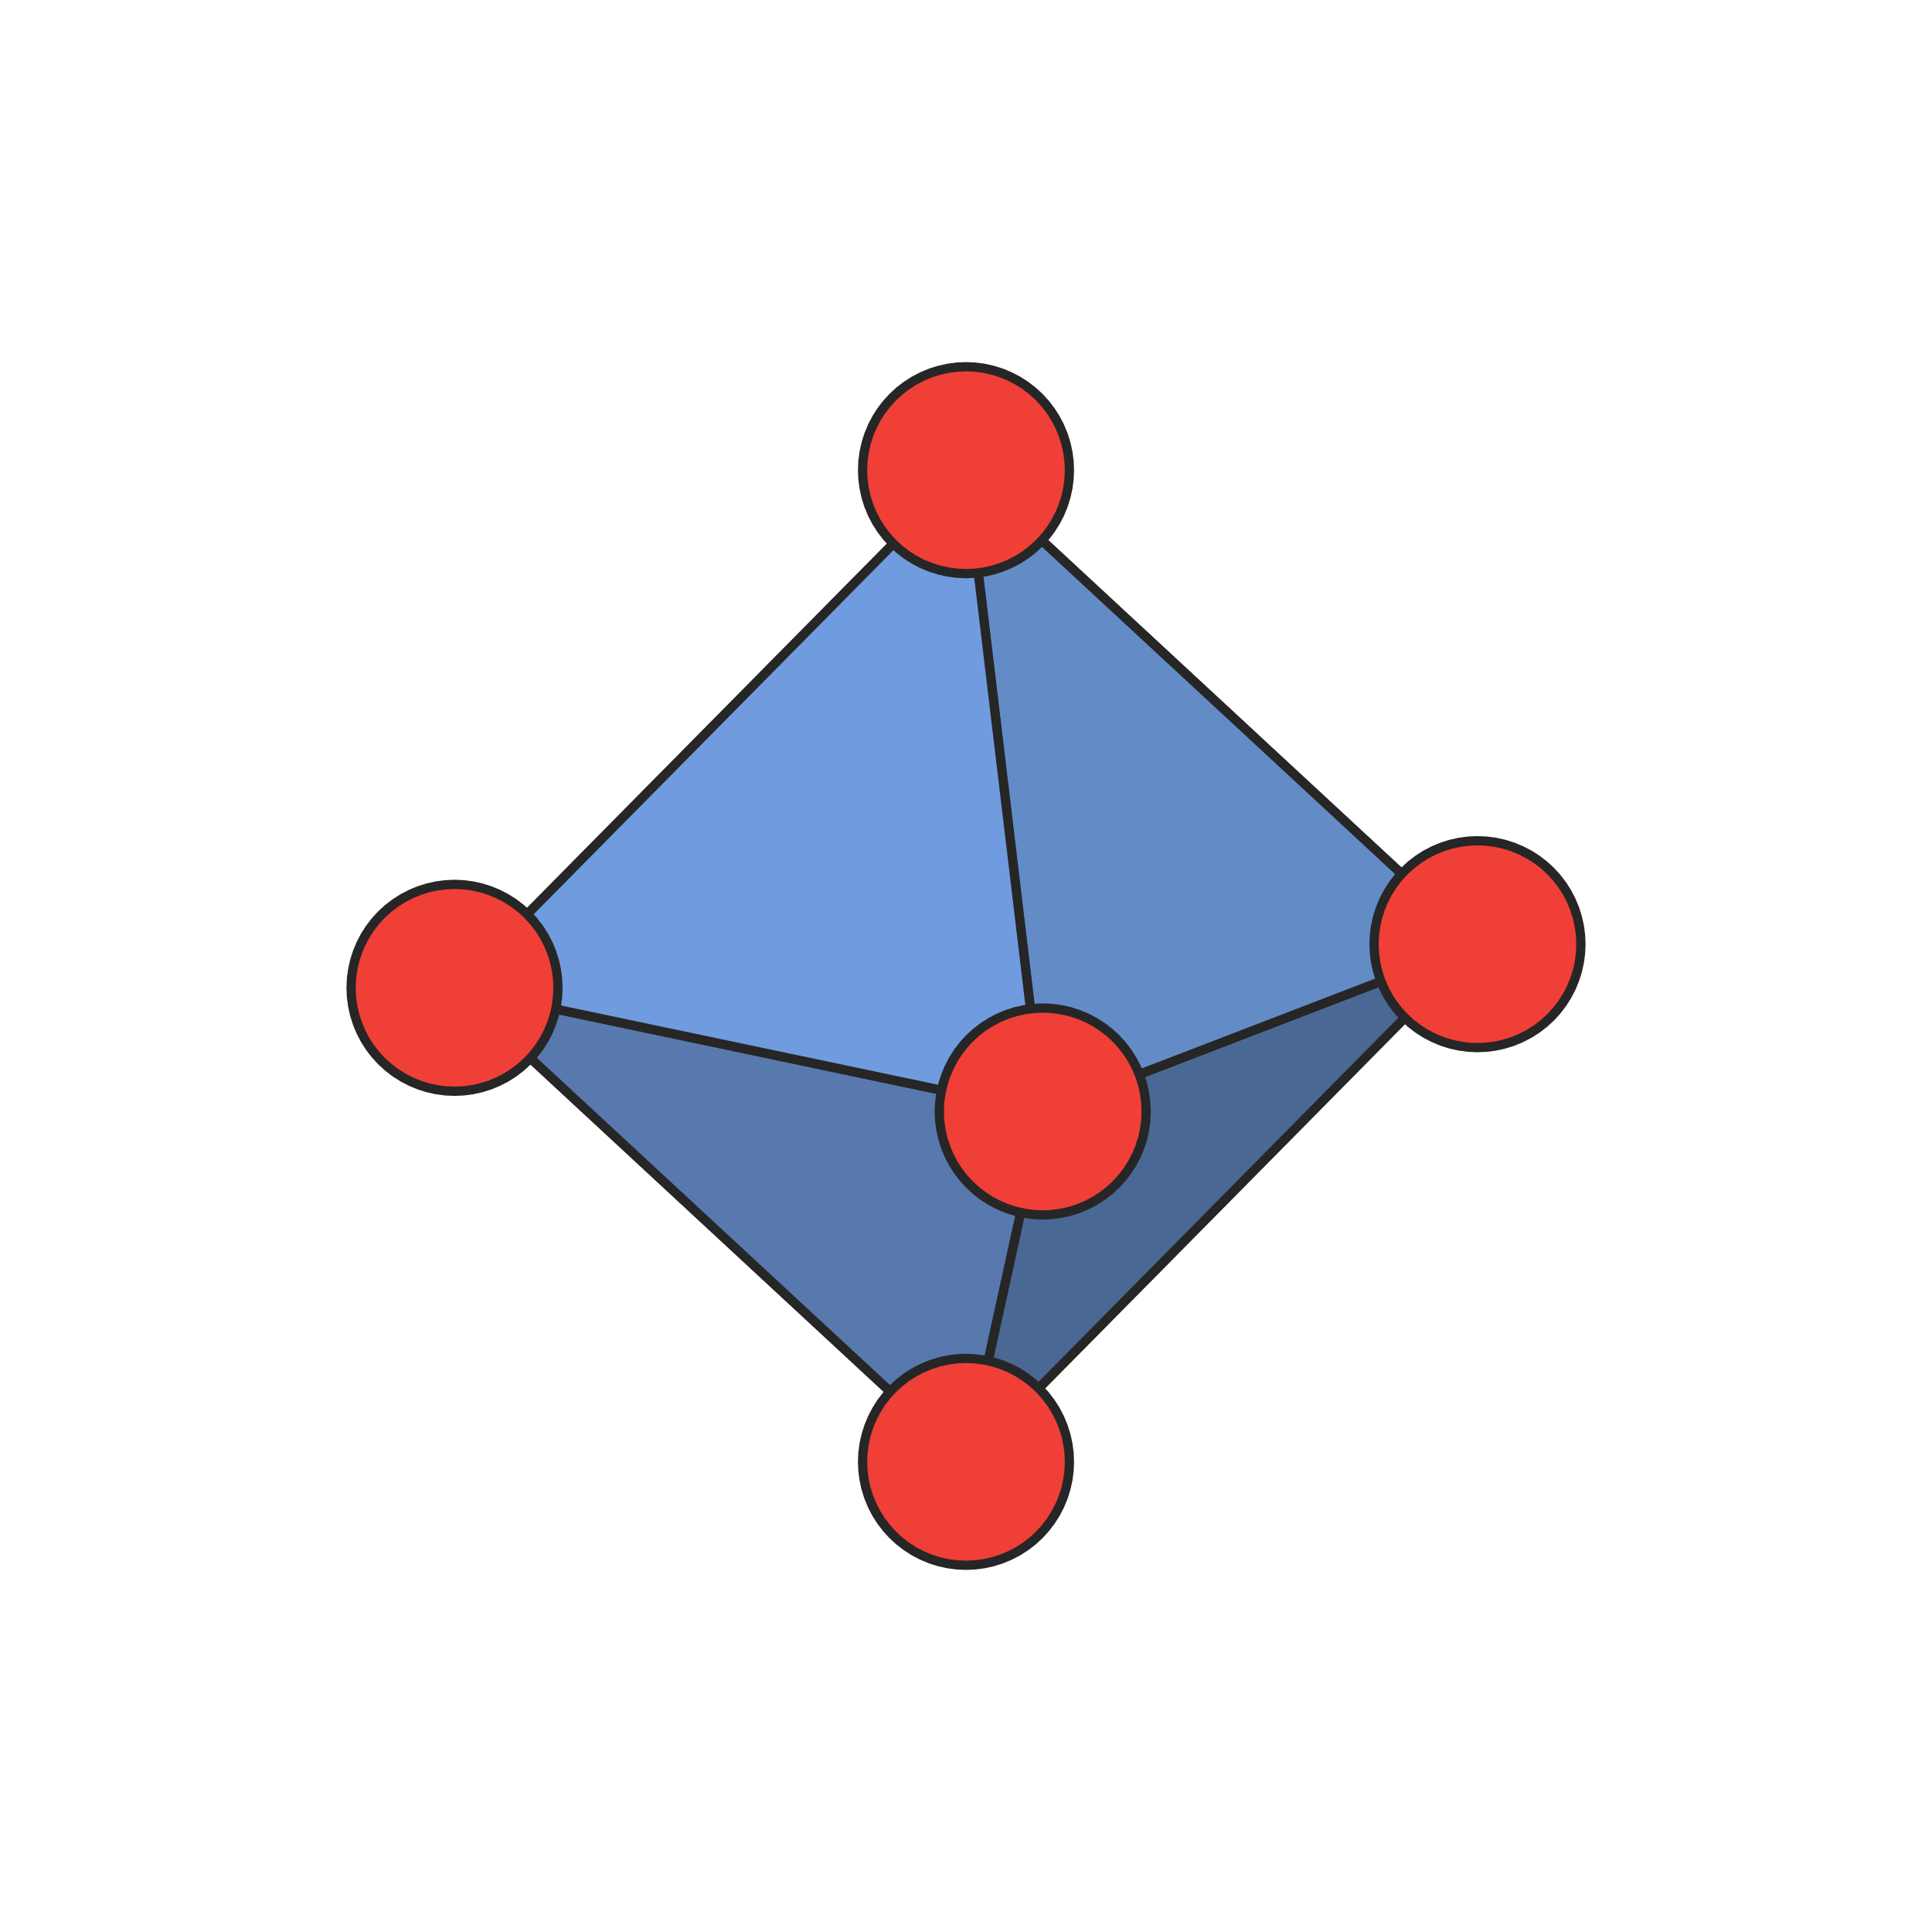
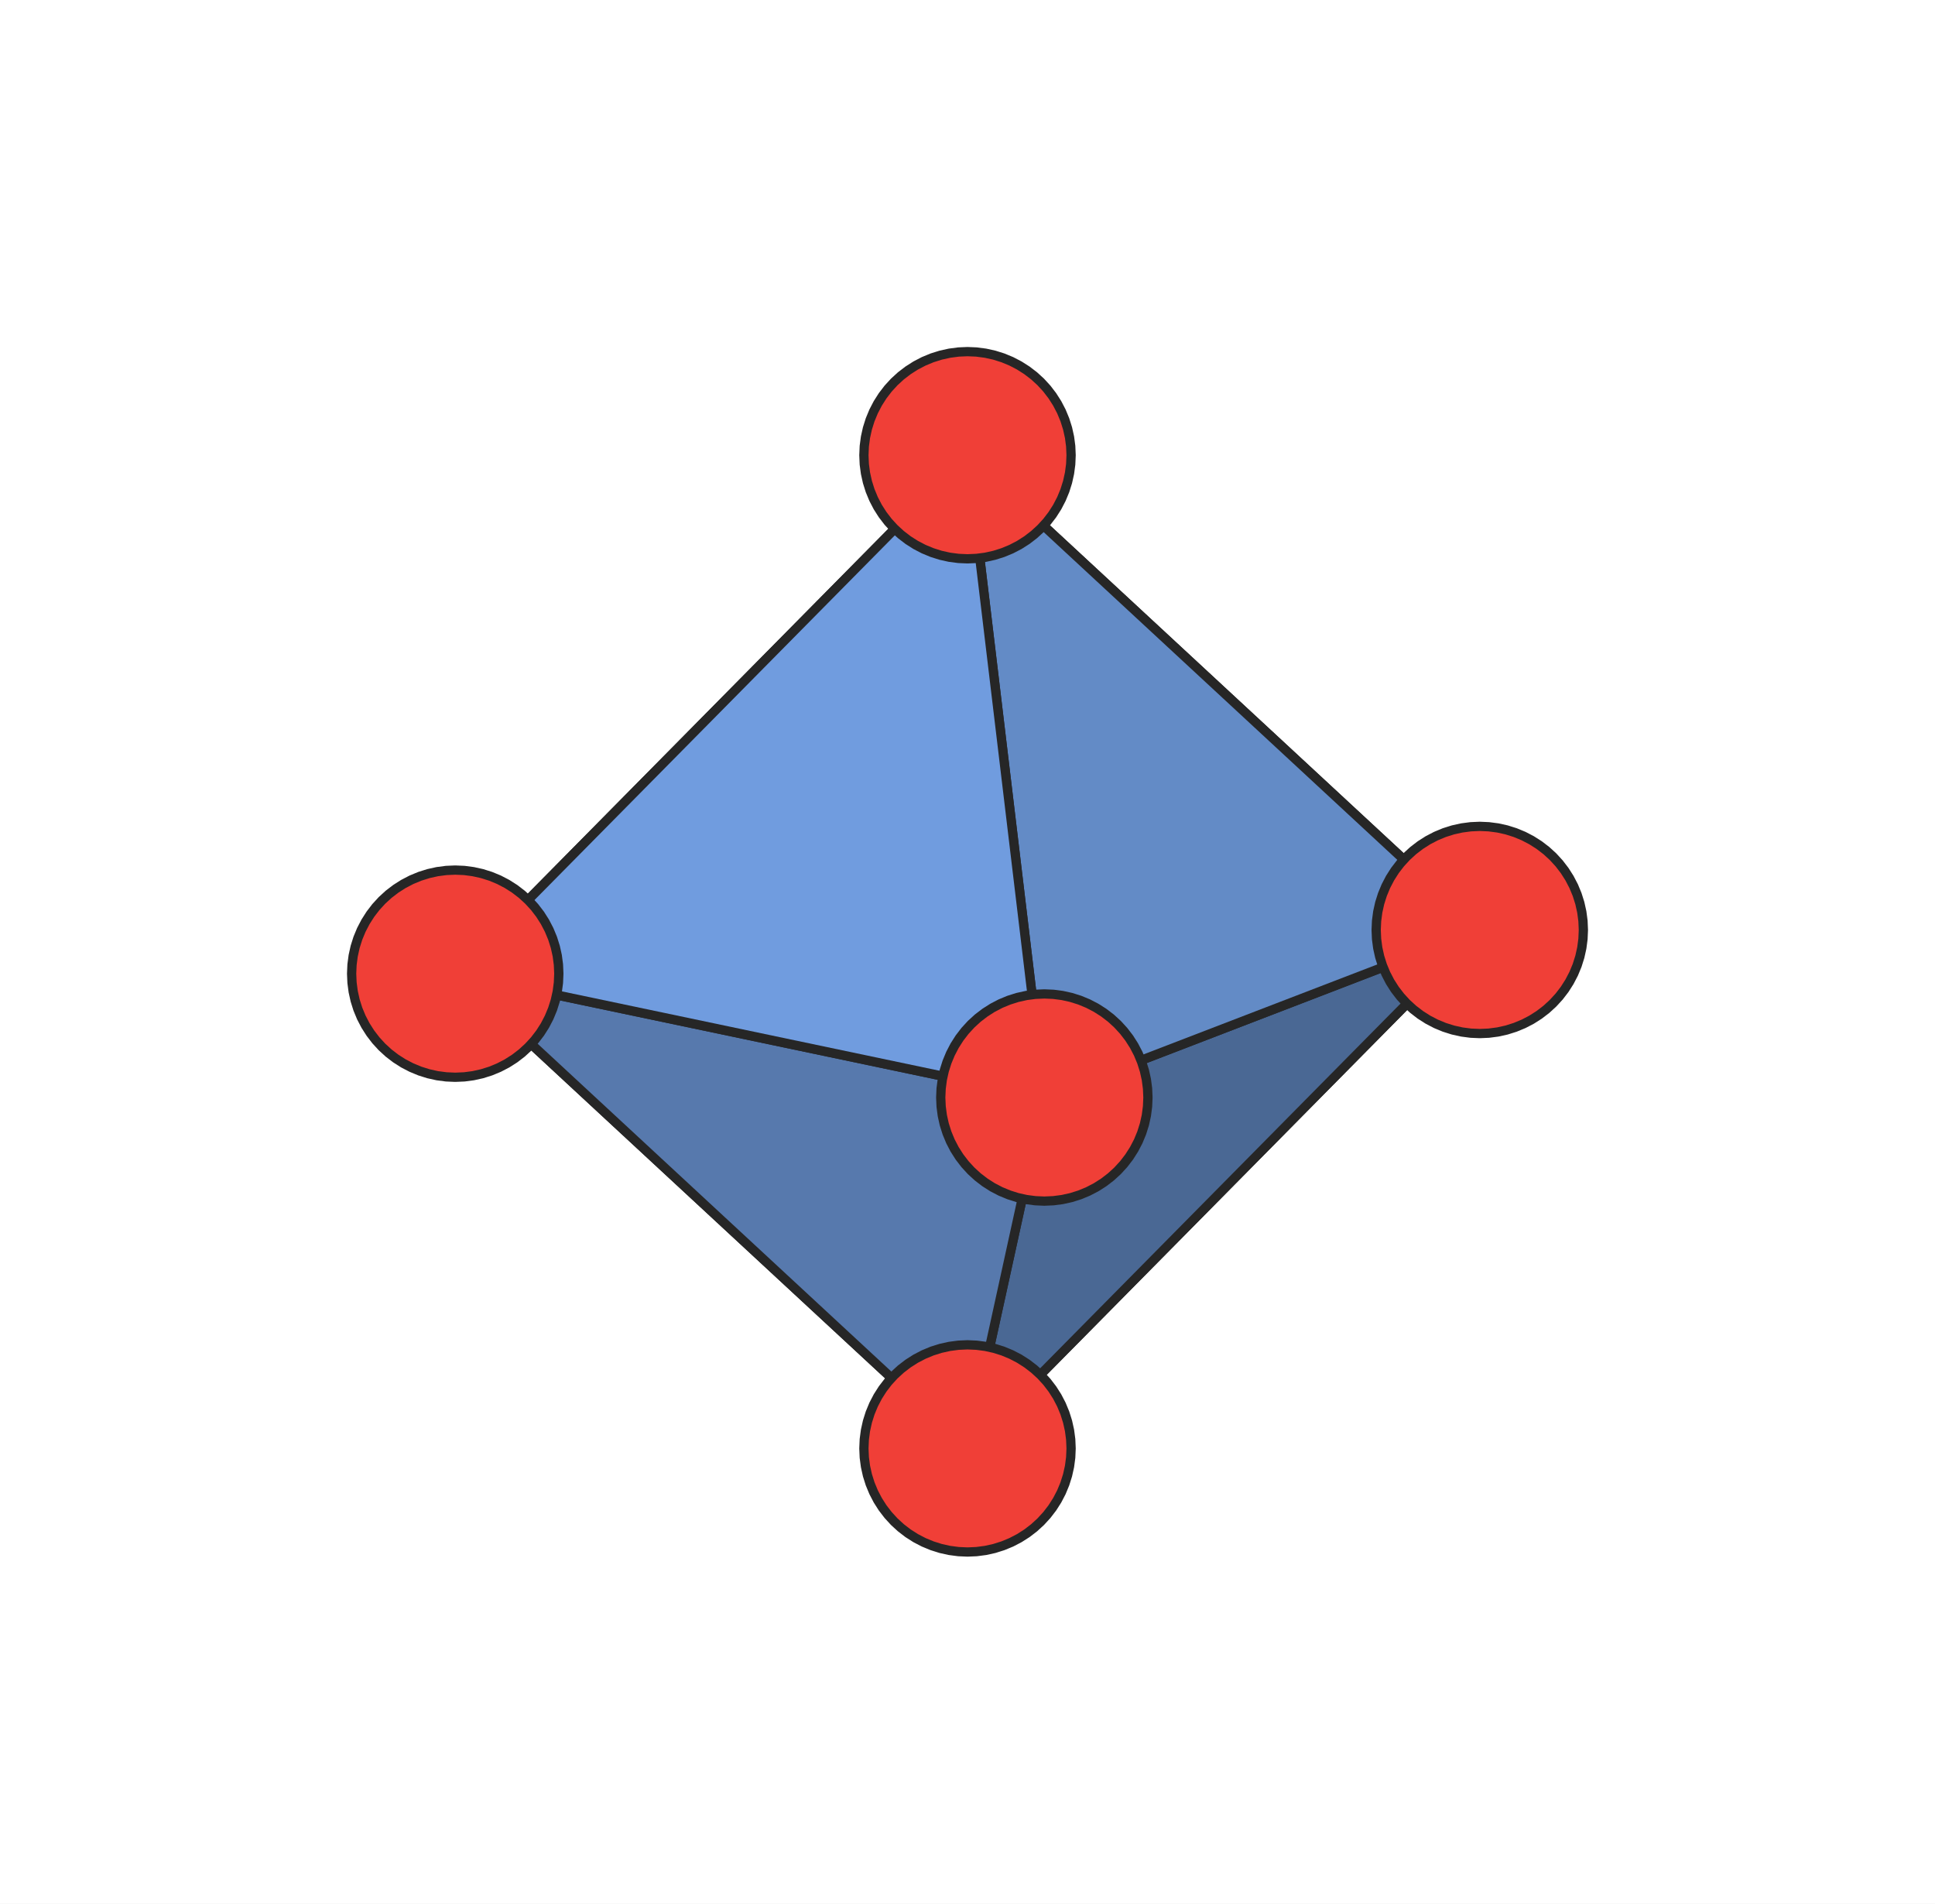
- <svg xmlns="http://www.w3.org/2000/svg" width="208.8pt" height="208.8pt" viewBox="0 0 208.8 208.8" version="1.1">
+ <svg xmlns="http://www.w3.org/2000/svg" width="208.8pt" height="205.42pt" viewBox="0 0 208.8 205.42" version="1.1">
  <defs>
    <style type="text/css">*{stroke-linejoin: round; stroke-linecap: butt}</style>
  </defs>
  <g id="figure_1">
    <g id="patch_1">
-       <path d="M 0 208.8  L 208.8 208.8  L 208.8 0  L 0 0  z " style="fill: #ffffff" />
+       <path d="M 0 205.42  L 208.8 205.42  L 208.8 0  L 0 0  z " style="fill: #ffffff" />
    </g>
    <g id="axes_1">
      <g id="PolyCollection_1">
-         <path d="M 159.678 102.042  L 104.4 157.988  L 96.108 88.677  z " clip-path="url(#p31880fcf43)" style="fill: #709cdf; stroke: #262626" />
-         <path d="M 49.122 106.758  L 104.4 157.988  L 96.108 88.677  z " clip-path="url(#p31880fcf43)" style="fill: #638bc6; stroke: #262626" />
-         <path d="M 104.4 50.812  L 159.678 102.042  L 96.108 88.677  z " clip-path="url(#p31880fcf43)" style="fill: #5779ad; stroke: #262626" />
-         <path d="M 104.4 50.812  L 49.122 106.758  L 96.108 88.677  z " clip-path="url(#p31880fcf43)" style="fill: #4a6894; stroke: #262626" />
-         <path d="M 107.288 88.677  L 107.245 87.703  L 107.118 86.736  L 106.907 85.784  L 106.613 84.854  L 106.24 83.953  L 105.79 83.088  L 105.266 82.265  L 104.672 81.492  L 104.013 80.773  L 103.294 80.114  L 102.52 79.52  L 101.698 78.996  L 100.833 78.546  L 99.932 78.172  L 99.002 77.879  L 98.05 77.668  L 97.083 77.541  L 96.108 77.498  L 95.134 77.541  L 94.167 77.668  L 93.215 77.879  L 92.285 78.172  L 91.384 78.546  L 90.519 78.996  L 89.696 79.52  L 88.922 80.114  L 88.203 80.773  L 87.545 81.492  L 86.951 82.265  L 86.427 83.088  L 85.976 83.953  L 85.603 84.854  L 85.31 85.784  L 85.099 86.736  L 84.972 87.703  L 84.929 88.677  L 84.972 89.652  L 85.099 90.619  L 85.31 91.571  L 85.603 92.501  L 85.976 93.402  L 86.427 94.267  L 86.951 95.09  L 87.545 95.863  L 88.203 96.582  L 88.922 97.241  L 89.696 97.835  L 90.519 98.359  L 91.384 98.809  L 92.285 99.183  L 93.215 99.476  L 94.167 99.687  L 95.134 99.814  L 96.108 99.857  L 97.083 99.814  L 98.05 99.687  L 99.002 99.476  L 99.932 99.183  L 100.833 98.809  L 101.698 98.359  L 102.52 97.835  L 103.294 97.241  L 104.013 96.582  L 104.672 95.863  L 105.266 95.09  L 105.79 94.267  L 106.24 93.402  L 106.613 92.501  L 106.907 91.571  L 107.118 90.619  L 107.245 89.652  L 107.288 88.677  z " clip-path="url(#p31880fcf43)" style="fill: #f03f37; stroke: #262626" />
-         <path d="M 118.374 104.4  L 118.321 103.182  L 118.162 101.973  L 117.898 100.783  L 117.531 99.621  L 117.065 98.494  L 116.502 97.413  L 115.847 96.385  L 115.105 95.418  L 114.281 94.519  L 113.382 93.695  L 112.415 92.953  L 111.387 92.298  L 110.306 91.735  L 109.179 91.269  L 108.017 90.902  L 106.827 90.638  L 105.618 90.479  L 104.4 90.426  L 103.182 90.479  L 101.973 90.638  L 100.783 90.902  L 99.621 91.269  L 98.494 91.735  L 97.413 92.298  L 96.385 92.953  L 95.418 93.695  L 94.519 94.519  L 93.695 95.418  L 92.953 96.385  L 92.298 97.413  L 91.735 98.494  L 91.269 99.621  L 90.902 100.783  L 90.638 101.973  L 90.479 103.182  L 90.426 104.4  L 90.479 105.618  L 90.638 106.827  L 90.902 108.017  L 91.269 109.179  L 91.735 110.306  L 92.298 111.387  L 92.953 112.415  L 93.695 113.382  L 94.519 114.281  L 95.418 115.105  L 96.385 115.847  L 97.413 116.502  L 98.494 117.065  L 99.621 117.531  L 100.783 117.898  L 101.973 118.162  L 103.182 118.321  L 104.4 118.374  L 105.618 118.321  L 106.827 118.162  L 108.017 117.898  L 109.179 117.531  L 110.306 117.065  L 111.387 116.502  L 112.415 115.847  L 113.382 115.105  L 114.281 114.281  L 115.105 113.382  L 115.847 112.415  L 116.502 111.387  L 117.065 110.306  L 117.531 109.179  L 117.898 108.017  L 118.162 106.827  L 118.321 105.618  L 118.374 104.4  z " clip-path="url(#p31880fcf43)" style="fill: #477b9d; stroke: #262626" />
-         <path d="M 159.678 102.042  L 104.4 157.988  L 112.692 120.123  z " clip-path="url(#p31880fcf43)" style="fill: #4a6894; stroke: #262626" />
-         <path d="M 49.122 106.758  L 104.4 157.988  L 112.692 120.123  z " clip-path="url(#p31880fcf43)" style="fill: #5779ad; stroke: #262626" />
-         <path d="M 115.579 157.988  L 115.537 157.013  L 115.409 156.046  L 115.198 155.094  L 114.905 154.164  L 114.532 153.263  L 114.082 152.398  L 113.558 151.575  L 112.964 150.802  L 112.305 150.083  L 111.586 149.424  L 110.812 148.83  L 109.99 148.306  L 109.125 147.856  L 108.224 147.483  L 107.293 147.189  L 106.341 146.978  L 105.374 146.851  L 104.4 146.808  L 103.426 146.851  L 102.459 146.978  L 101.507 147.189  L 100.576 147.483  L 99.675 147.856  L 98.81 148.306  L 97.988 148.83  L 97.214 149.424  L 96.495 150.083  L 95.836 150.802  L 95.242 151.575  L 94.718 152.398  L 94.268 153.263  L 93.895 154.164  L 93.602 155.094  L 93.391 156.046  L 93.263 157.013  L 93.221 157.988  L 93.263 158.962  L 93.391 159.929  L 93.602 160.881  L 93.895 161.811  L 94.268 162.712  L 94.718 163.577  L 95.242 164.4  L 95.836 165.173  L 96.495 165.893  L 97.214 166.551  L 97.988 167.145  L 98.81 167.669  L 99.675 168.119  L 100.576 168.493  L 101.507 168.786  L 102.459 168.997  L 103.426 169.124  L 104.4 169.167  L 105.374 169.124  L 106.341 168.997  L 107.293 168.786  L 108.224 168.493  L 109.125 168.119  L 109.99 167.669  L 110.812 167.145  L 111.586 166.551  L 112.305 165.893  L 112.964 165.173  L 113.558 164.4  L 114.082 163.577  L 114.532 162.712  L 114.905 161.811  L 115.198 160.881  L 115.409 159.929  L 115.537 158.962  L 115.579 157.988  z " clip-path="url(#p31880fcf43)" style="fill: #f03f37; stroke: #262626" />
-         <path d="M 104.4 50.812  L 159.678 102.042  L 112.692 120.123  z " clip-path="url(#p31880fcf43)" style="fill: #638bc6; stroke: #262626" />
-         <path d="M 104.4 50.812  L 49.122 106.758  L 112.692 120.123  z " clip-path="url(#p31880fcf43)" style="fill: #709cdf; stroke: #262626" />
-         <path d="M 170.857 102.042  L 170.815 101.067  L 170.687 100.1  L 170.476 99.148  L 170.183 98.218  L 169.81 97.317  L 169.359 96.452  L 168.835 95.629  L 168.242 94.856  L 167.583 94.137  L 166.864 93.478  L 166.09 92.884  L 165.267 92.36  L 164.402 91.91  L 163.501 91.537  L 162.571 91.243  L 161.619 91.032  L 160.652 90.905  L 159.678 90.862  L 158.703 90.905  L 157.737 91.032  L 156.784 91.243  L 155.854 91.537  L 154.953 91.91  L 154.088 92.36  L 153.266 92.884  L 152.492 93.478  L 151.773 94.137  L 151.114 94.856  L 150.52 95.629  L 149.996 96.452  L 149.546 97.317  L 149.173 98.218  L 148.879 99.148  L 148.668 100.1  L 148.541 101.067  L 148.499 102.042  L 148.541 103.016  L 148.668 103.983  L 148.879 104.935  L 149.173 105.865  L 149.546 106.766  L 149.996 107.631  L 150.52 108.454  L 151.114 109.228  L 151.773 109.947  L 152.492 110.605  L 153.266 111.199  L 154.088 111.723  L 154.953 112.173  L 155.854 112.547  L 156.784 112.84  L 157.737 113.051  L 158.703 113.178  L 159.678 113.221  L 160.652 113.178  L 161.619 113.051  L 162.571 112.84  L 163.501 112.547  L 164.402 112.173  L 165.267 111.723  L 166.09 111.199  L 166.864 110.605  L 167.583 109.947  L 168.242 109.228  L 168.835 108.454  L 169.359 107.631  L 169.81 106.766  L 170.183 105.865  L 170.476 104.935  L 170.687 103.983  L 170.815 103.016  L 170.857 102.042  z " clip-path="url(#p31880fcf43)" style="fill: #f03f37; stroke: #262626" />
-         <path d="M 60.301 106.758  L 60.259 105.784  L 60.132 104.817  L 59.921 103.865  L 59.627 102.935  L 59.254 102.034  L 58.804 101.169  L 58.28 100.346  L 57.686 99.572  L 57.027 98.853  L 56.308 98.195  L 55.534 97.601  L 54.712 97.077  L 53.847 96.627  L 52.946 96.253  L 52.016 95.96  L 51.063 95.749  L 50.097 95.622  L 49.122 95.579  L 48.148 95.622  L 47.181 95.749  L 46.229 95.96  L 45.299 96.253  L 44.398 96.627  L 43.533 97.077  L 42.71 97.601  L 41.936 98.195  L 41.217 98.853  L 40.558 99.572  L 39.965 100.346  L 39.441 101.169  L 38.99 102.034  L 38.617 102.935  L 38.324 103.865  L 38.113 104.817  L 37.985 105.784  L 37.943 106.758  L 37.985 107.733  L 38.113 108.7  L 38.324 109.652  L 38.617 110.582  L 38.99 111.483  L 39.441 112.348  L 39.965 113.171  L 40.558 113.944  L 41.217 114.663  L 41.936 115.322  L 42.71 115.916  L 43.533 116.44  L 44.398 116.89  L 45.299 117.263  L 46.229 117.557  L 47.181 117.768  L 48.148 117.895  L 49.122 117.938  L 50.097 117.895  L 51.063 117.768  L 52.016 117.557  L 52.946 117.263  L 53.847 116.89  L 54.712 116.44  L 55.534 115.916  L 56.308 115.322  L 57.027 114.663  L 57.686 113.944  L 58.28 113.171  L 58.804 112.348  L 59.254 111.483  L 59.627 110.582  L 59.921 109.652  L 60.132 108.7  L 60.259 107.733  L 60.301 106.758  z " clip-path="url(#p31880fcf43)" style="fill: #f03f37; stroke: #262626" />
-         <path d="M 115.579 50.812  L 115.537 49.838  L 115.409 48.871  L 115.198 47.919  L 114.905 46.989  L 114.532 46.088  L 114.082 45.223  L 113.558 44.4  L 112.964 43.627  L 112.305 42.907  L 111.586 42.249  L 110.812 41.655  L 109.99 41.131  L 109.125 40.681  L 108.224 40.307  L 107.293 40.014  L 106.341 39.803  L 105.374 39.676  L 104.4 39.633  L 103.426 39.676  L 102.459 39.803  L 101.507 40.014  L 100.576 40.307  L 99.675 40.681  L 98.81 41.131  L 97.988 41.655  L 97.214 42.249  L 96.495 42.907  L 95.836 43.627  L 95.242 44.4  L 94.718 45.223  L 94.268 46.088  L 93.895 46.989  L 93.602 47.919  L 93.391 48.871  L 93.263 49.838  L 93.221 50.812  L 93.263 51.787  L 93.391 52.754  L 93.602 53.706  L 93.895 54.636  L 94.268 55.537  L 94.718 56.402  L 95.242 57.225  L 95.836 57.998  L 96.495 58.717  L 97.214 59.376  L 97.988 59.97  L 98.81 60.494  L 99.675 60.944  L 100.576 61.317  L 101.507 61.611  L 102.459 61.822  L 103.426 61.949  L 104.4 61.992  L 105.374 61.949  L 106.341 61.822  L 107.293 61.611  L 108.224 61.317  L 109.125 60.944  L 109.99 60.494  L 110.812 59.97  L 111.586 59.376  L 112.305 58.717  L 112.964 57.998  L 113.558 57.225  L 114.082 56.402  L 114.532 55.537  L 114.905 54.636  L 115.198 53.706  L 115.409 52.754  L 115.537 51.787  L 115.579 50.812  z " clip-path="url(#p31880fcf43)" style="fill: #f03f37; stroke: #262626" />
-         <path d="M 123.871 120.123  L 123.828 119.148  L 123.701 118.181  L 123.49 117.229  L 123.197 116.299  L 122.824 115.398  L 122.373 114.533  L 121.849 113.71  L 121.255 112.937  L 120.597 112.218  L 119.878 111.559  L 119.104 110.965  L 118.281 110.441  L 117.416 109.991  L 116.515 109.617  L 115.585 109.324  L 114.633 109.113  L 113.666 108.986  L 112.692 108.943  L 111.717 108.986  L 110.75 109.113  L 109.798 109.324  L 108.868 109.617  L 107.967 109.991  L 107.102 110.441  L 106.28 110.965  L 105.506 111.559  L 104.787 112.218  L 104.128 112.937  L 103.534 113.71  L 103.01 114.533  L 102.56 115.398  L 102.187 116.299  L 101.893 117.229  L 101.682 118.181  L 101.555 119.148  L 101.512 120.123  L 101.555 121.097  L 101.682 122.064  L 101.893 123.016  L 102.187 123.946  L 102.56 124.847  L 103.01 125.712  L 103.534 126.535  L 104.128 127.308  L 104.787 128.027  L 105.506 128.686  L 106.28 129.28  L 107.102 129.804  L 107.967 130.254  L 108.868 130.628  L 109.798 130.921  L 110.75 131.132  L 111.717 131.259  L 112.692 131.302  L 113.666 131.259  L 114.633 131.132  L 115.585 130.921  L 116.515 130.628  L 117.416 130.254  L 118.281 129.804  L 119.104 129.28  L 119.878 128.686  L 120.597 128.027  L 121.255 127.308  L 121.849 126.535  L 122.373 125.712  L 122.824 124.847  L 123.197 123.946  L 123.49 123.016  L 123.701 122.064  L 123.828 121.097  L 123.871 120.123  z " clip-path="url(#p31880fcf43)" style="fill: #f03f37; stroke: #262626" />
+         <path d="M 159.678 100.351  L 104.4 156.297  L 96.108 86.987  z " clip-path="url(#p91f4874601)" style="fill: #709cdf; stroke: #262626" />
+         <path d="M 49.122 105.068  L 104.4 156.297  L 96.108 86.987  z " clip-path="url(#p91f4874601)" style="fill: #638bc6; stroke: #262626" />
+         <path d="M 104.4 49.122  L 159.678 100.351  L 96.108 86.987  z " clip-path="url(#p91f4874601)" style="fill: #5779ad; stroke: #262626" />
+         <path d="M 104.4 49.122  L 49.122 105.068  L 96.108 86.987  z " clip-path="url(#p91f4874601)" style="fill: #4a6894; stroke: #262626" />
+         <path d="M 107.288 86.987  L 107.245 86.013  L 107.118 85.046  L 106.907 84.094  L 106.613 83.164  L 106.24 82.263  L 105.79 81.398  L 105.266 80.575  L 104.672 79.801  L 104.013 79.082  L 103.294 78.423  L 102.52 77.83  L 101.698 77.306  L 100.833 76.855  L 99.932 76.482  L 99.002 76.189  L 98.05 75.978  L 97.083 75.851  L 96.108 75.808  L 95.134 75.851  L 94.167 75.978  L 93.215 76.189  L 92.285 76.482  L 91.384 76.855  L 90.519 77.306  L 89.696 77.83  L 88.922 78.423  L 88.203 79.082  L 87.545 79.801  L 86.951 80.575  L 86.427 81.398  L 85.976 82.263  L 85.603 83.164  L 85.31 84.094  L 85.099 85.046  L 84.972 86.013  L 84.929 86.987  L 84.972 87.962  L 85.099 88.929  L 85.31 89.881  L 85.603 90.811  L 85.976 91.712  L 86.427 92.577  L 86.951 93.399  L 87.545 94.173  L 88.203 94.892  L 88.922 95.551  L 89.696 96.145  L 90.519 96.669  L 91.384 97.119  L 92.285 97.492  L 93.215 97.786  L 94.167 97.997  L 95.134 98.124  L 96.108 98.166  L 97.083 98.124  L 98.05 97.997  L 99.002 97.786  L 99.932 97.492  L 100.833 97.119  L 101.698 96.669  L 102.52 96.145  L 103.294 95.551  L 104.013 94.892  L 104.672 94.173  L 105.266 93.399  L 105.79 92.577  L 106.24 91.712  L 106.613 90.811  L 106.907 89.881  L 107.118 88.929  L 107.245 87.962  L 107.288 86.987  z " clip-path="url(#p91f4874601)" style="fill: #f03f37; stroke: #262626" />
+         <path d="M 118.374 102.71  L 118.321 101.492  L 118.162 100.283  L 117.898 99.093  L 117.531 97.93  L 117.065 96.804  L 116.502 95.723  L 115.847 94.695  L 115.105 93.727  L 114.281 92.829  L 113.382 92.005  L 112.415 91.263  L 111.387 90.608  L 110.306 90.045  L 109.179 89.578  L 108.017 89.212  L 106.827 88.948  L 105.618 88.789  L 104.4 88.736  L 103.182 88.789  L 101.973 88.948  L 100.783 89.212  L 99.621 89.578  L 98.494 90.045  L 97.413 90.608  L 96.385 91.263  L 95.418 92.005  L 94.519 92.829  L 93.695 93.727  L 92.953 94.695  L 92.298 95.723  L 91.735 96.804  L 91.269 97.93  L 90.902 99.093  L 90.638 100.283  L 90.479 101.492  L 90.426 102.71  L 90.479 103.928  L 90.638 105.136  L 90.902 106.327  L 91.269 107.489  L 91.735 108.615  L 92.298 109.697  L 92.953 110.725  L 93.695 111.692  L 94.519 112.591  L 95.418 113.415  L 96.385 114.157  L 97.413 114.812  L 98.494 115.375  L 99.621 115.841  L 100.783 116.208  L 101.973 116.472  L 103.182 116.631  L 104.4 116.684  L 105.618 116.631  L 106.827 116.472  L 108.017 116.208  L 109.179 115.841  L 110.306 115.375  L 111.387 114.812  L 112.415 114.157  L 113.382 113.415  L 114.281 112.591  L 115.105 111.692  L 115.847 110.725  L 116.502 109.697  L 117.065 108.615  L 117.531 107.489  L 117.898 106.327  L 118.162 105.136  L 118.321 103.928  L 118.374 102.71  z " clip-path="url(#p91f4874601)" style="fill: #477b9d; stroke: #262626" />
+         <path d="M 159.678 100.351  L 104.4 156.297  L 112.692 118.432  z " clip-path="url(#p91f4874601)" style="fill: #4a6894; stroke: #262626" />
+         <path d="M 49.122 105.068  L 104.4 156.297  L 112.692 118.432  z " clip-path="url(#p91f4874601)" style="fill: #5779ad; stroke: #262626" />
+         <path d="M 115.579 156.297  L 115.537 155.323  L 115.409 154.356  L 115.198 153.404  L 114.905 152.474  L 114.532 151.573  L 114.082 150.708  L 113.558 149.885  L 112.964 149.111  L 112.305 148.392  L 111.586 147.734  L 110.812 147.14  L 109.99 146.616  L 109.125 146.166  L 108.224 145.792  L 107.293 145.499  L 106.341 145.288  L 105.374 145.161  L 104.4 145.118  L 103.426 145.161  L 102.459 145.288  L 101.507 145.499  L 100.576 145.792  L 99.675 146.166  L 98.81 146.616  L 97.988 147.14  L 97.214 147.734  L 96.495 148.392  L 95.836 149.111  L 95.242 149.885  L 94.718 150.708  L 94.268 151.573  L 93.895 152.474  L 93.602 153.404  L 93.391 154.356  L 93.263 155.323  L 93.221 156.297  L 93.263 157.272  L 93.391 158.239  L 93.602 159.191  L 93.895 160.121  L 94.268 161.022  L 94.718 161.887  L 95.242 162.71  L 95.836 163.483  L 96.495 164.202  L 97.214 164.861  L 97.988 165.455  L 98.81 165.979  L 99.675 166.429  L 100.576 166.802  L 101.507 167.096  L 102.459 167.307  L 103.426 167.434  L 104.4 167.477  L 105.374 167.434  L 106.341 167.307  L 107.293 167.096  L 108.224 166.802  L 109.125 166.429  L 109.99 165.979  L 110.812 165.455  L 111.586 164.861  L 112.305 164.202  L 112.964 163.483  L 113.558 162.71  L 114.082 161.887  L 114.532 161.022  L 114.905 160.121  L 115.198 159.191  L 115.409 158.239  L 115.537 157.272  L 115.579 156.297  z " clip-path="url(#p91f4874601)" style="fill: #f03f37; stroke: #262626" />
+         <path d="M 104.4 49.122  L 159.678 100.351  L 112.692 118.432  z " clip-path="url(#p91f4874601)" style="fill: #638bc6; stroke: #262626" />
+         <path d="M 104.4 49.122  L 49.122 105.068  L 112.692 118.432  z " clip-path="url(#p91f4874601)" style="fill: #709cdf; stroke: #262626" />
+         <path d="M 170.857 100.351  L 170.815 99.377  L 170.687 98.41  L 170.476 97.458  L 170.183 96.528  L 169.81 95.627  L 169.359 94.762  L 168.835 93.939  L 168.242 93.166  L 167.583 92.446  L 166.864 91.788  L 166.09 91.194  L 165.267 90.67  L 164.402 90.22  L 163.501 89.846  L 162.571 89.553  L 161.619 89.342  L 160.652 89.215  L 159.678 89.172  L 158.703 89.215  L 157.737 89.342  L 156.784 89.553  L 155.854 89.846  L 154.953 90.22  L 154.088 90.67  L 153.266 91.194  L 152.492 91.788  L 151.773 92.446  L 151.114 93.166  L 150.52 93.939  L 149.996 94.762  L 149.546 95.627  L 149.173 96.528  L 148.879 97.458  L 148.668 98.41  L 148.541 99.377  L 148.499 100.351  L 148.541 101.326  L 148.668 102.293  L 148.879 103.245  L 149.173 104.175  L 149.546 105.076  L 149.996 105.941  L 150.52 106.764  L 151.114 107.537  L 151.773 108.256  L 152.492 108.915  L 153.266 109.509  L 154.088 110.033  L 154.953 110.483  L 155.854 110.856  L 156.784 111.15  L 157.737 111.361  L 158.703 111.488  L 159.678 111.531  L 160.652 111.488  L 161.619 111.361  L 162.571 111.15  L 163.501 110.856  L 164.402 110.483  L 165.267 110.033  L 166.09 109.509  L 166.864 108.915  L 167.583 108.256  L 168.242 107.537  L 168.835 106.764  L 169.359 105.941  L 169.81 105.076  L 170.183 104.175  L 170.476 103.245  L 170.687 102.293  L 170.815 101.326  L 170.857 100.351  z " clip-path="url(#p91f4874601)" style="fill: #f03f37; stroke: #262626" />
+         <path d="M 60.301 105.068  L 60.259 104.094  L 60.132 103.127  L 59.921 102.175  L 59.627 101.245  L 59.254 100.344  L 58.804 99.479  L 58.28 98.656  L 57.686 97.882  L 57.027 97.163  L 56.308 96.504  L 55.534 95.911  L 54.712 95.387  L 53.847 94.936  L 52.946 94.563  L 52.016 94.27  L 51.063 94.059  L 50.097 93.931  L 49.122 93.889  L 48.148 93.931  L 47.181 94.059  L 46.229 94.27  L 45.299 94.563  L 44.398 94.936  L 43.533 95.387  L 42.71 95.911  L 41.936 96.504  L 41.217 97.163  L 40.558 97.882  L 39.965 98.656  L 39.441 99.479  L 38.99 100.344  L 38.617 101.245  L 38.324 102.175  L 38.113 103.127  L 37.985 104.094  L 37.943 105.068  L 37.985 106.042  L 38.113 107.009  L 38.324 107.962  L 38.617 108.892  L 38.99 109.793  L 39.441 110.658  L 39.965 111.48  L 40.558 112.254  L 41.217 112.973  L 41.936 113.632  L 42.71 114.226  L 43.533 114.75  L 44.398 115.2  L 45.299 115.573  L 46.229 115.866  L 47.181 116.078  L 48.148 116.205  L 49.122 116.247  L 50.097 116.205  L 51.063 116.078  L 52.016 115.866  L 52.946 115.573  L 53.847 115.2  L 54.712 114.75  L 55.534 114.226  L 56.308 113.632  L 57.027 112.973  L 57.686 112.254  L 58.28 111.48  L 58.804 110.658  L 59.254 109.793  L 59.627 108.892  L 59.921 107.962  L 60.132 107.009  L 60.259 106.042  L 60.301 105.068  z " clip-path="url(#p91f4874601)" style="fill: #f03f37; stroke: #262626" />
+         <path d="M 115.579 49.122  L 115.537 48.148  L 115.409 47.181  L 115.198 46.229  L 114.905 45.299  L 114.532 44.398  L 114.082 43.533  L 113.558 42.71  L 112.964 41.936  L 112.305 41.217  L 111.586 40.558  L 110.812 39.965  L 109.99 39.441  L 109.125 38.99  L 108.224 38.617  L 107.293 38.324  L 106.341 38.113  L 105.374 37.985  L 104.4 37.943  L 103.426 37.985  L 102.459 38.113  L 101.507 38.324  L 100.576 38.617  L 99.675 38.99  L 98.81 39.441  L 97.988 39.965  L 97.214 40.558  L 96.495 41.217  L 95.836 41.936  L 95.242 42.71  L 94.718 43.533  L 94.268 44.398  L 93.895 45.299  L 93.602 46.229  L 93.391 47.181  L 93.263 48.148  L 93.221 49.122  L 93.263 50.097  L 93.391 51.063  L 93.602 52.016  L 93.895 52.946  L 94.268 53.847  L 94.718 54.712  L 95.242 55.534  L 95.836 56.308  L 96.495 57.027  L 97.214 57.686  L 97.988 58.28  L 98.81 58.804  L 99.675 59.254  L 100.576 59.627  L 101.507 59.921  L 102.459 60.132  L 103.426 60.259  L 104.4 60.301  L 105.374 60.259  L 106.341 60.132  L 107.293 59.921  L 108.224 59.627  L 109.125 59.254  L 109.99 58.804  L 110.812 58.28  L 111.586 57.686  L 112.305 57.027  L 112.964 56.308  L 113.558 55.534  L 114.082 54.712  L 114.532 53.847  L 114.905 52.946  L 115.198 52.016  L 115.409 51.063  L 115.537 50.097  L 115.579 49.122  z " clip-path="url(#p91f4874601)" style="fill: #f03f37; stroke: #262626" />
+         <path d="M 123.871 118.432  L 123.828 117.458  L 123.701 116.491  L 123.49 115.539  L 123.197 114.609  L 122.824 113.708  L 122.373 112.843  L 121.849 112.02  L 121.255 111.246  L 120.597 110.527  L 119.878 109.868  L 119.104 109.275  L 118.281 108.751  L 117.416 108.3  L 116.515 107.927  L 115.585 107.634  L 114.633 107.423  L 113.666 107.296  L 112.692 107.253  L 111.717 107.296  L 110.75 107.423  L 109.798 107.634  L 108.868 107.927  L 107.967 108.3  L 107.102 108.751  L 106.28 109.275  L 105.506 109.868  L 104.787 110.527  L 104.128 111.246  L 103.534 112.02  L 103.01 112.843  L 102.56 113.708  L 102.187 114.609  L 101.893 115.539  L 101.682 116.491  L 101.555 117.458  L 101.512 118.432  L 101.555 119.407  L 101.682 120.374  L 101.893 121.326  L 102.187 122.256  L 102.56 123.157  L 103.01 124.022  L 103.534 124.844  L 104.128 125.618  L 104.787 126.337  L 105.506 126.996  L 106.28 127.59  L 107.102 128.114  L 107.967 128.564  L 108.868 128.937  L 109.798 129.231  L 110.75 129.442  L 111.717 129.569  L 112.692 129.612  L 113.666 129.569  L 114.633 129.442  L 115.585 129.231  L 116.515 128.937  L 117.416 128.564  L 118.281 128.114  L 119.104 127.59  L 119.878 126.996  L 120.597 126.337  L 121.255 125.618  L 121.849 124.844  L 122.373 124.022  L 122.824 123.157  L 123.197 122.256  L 123.49 121.326  L 123.701 120.374  L 123.828 119.407  L 123.871 118.432  z " clip-path="url(#p91f4874601)" style="fill: #f03f37; stroke: #262626" />
      </g>
    </g>
  </g>
  <defs>
-     <clipPath id="p31880fcf43">
-       <rect x="7.2" y="7.2" width="194.4" height="194.4" />
+     <clipPath id="p91f4874601">
+       <rect x="7.2" y="7.2" width="194.4" height="191.02" />
    </clipPath>
  </defs>
</svg>
